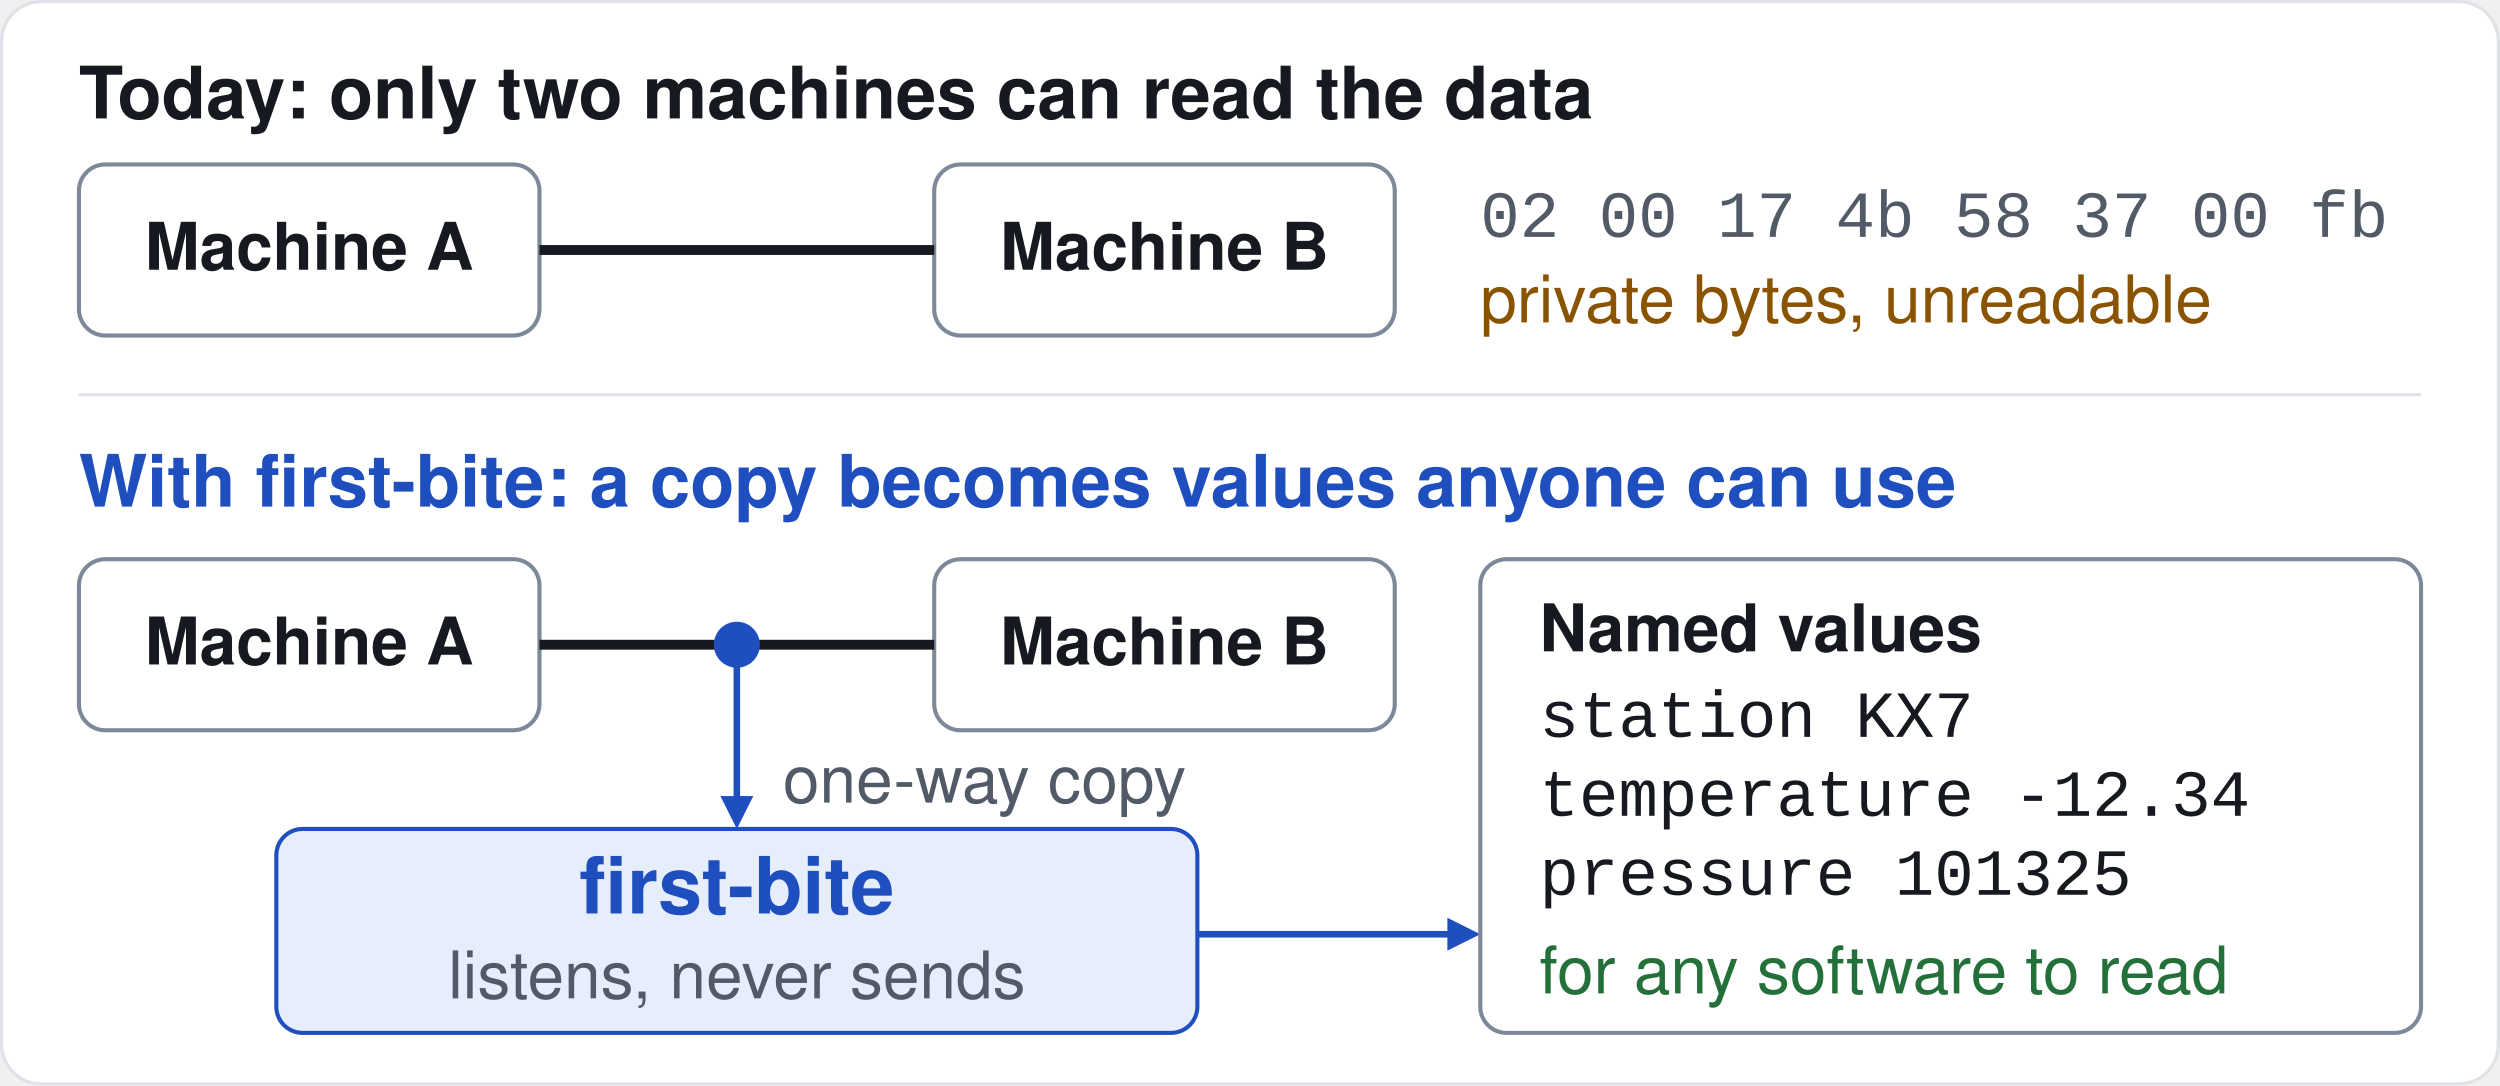
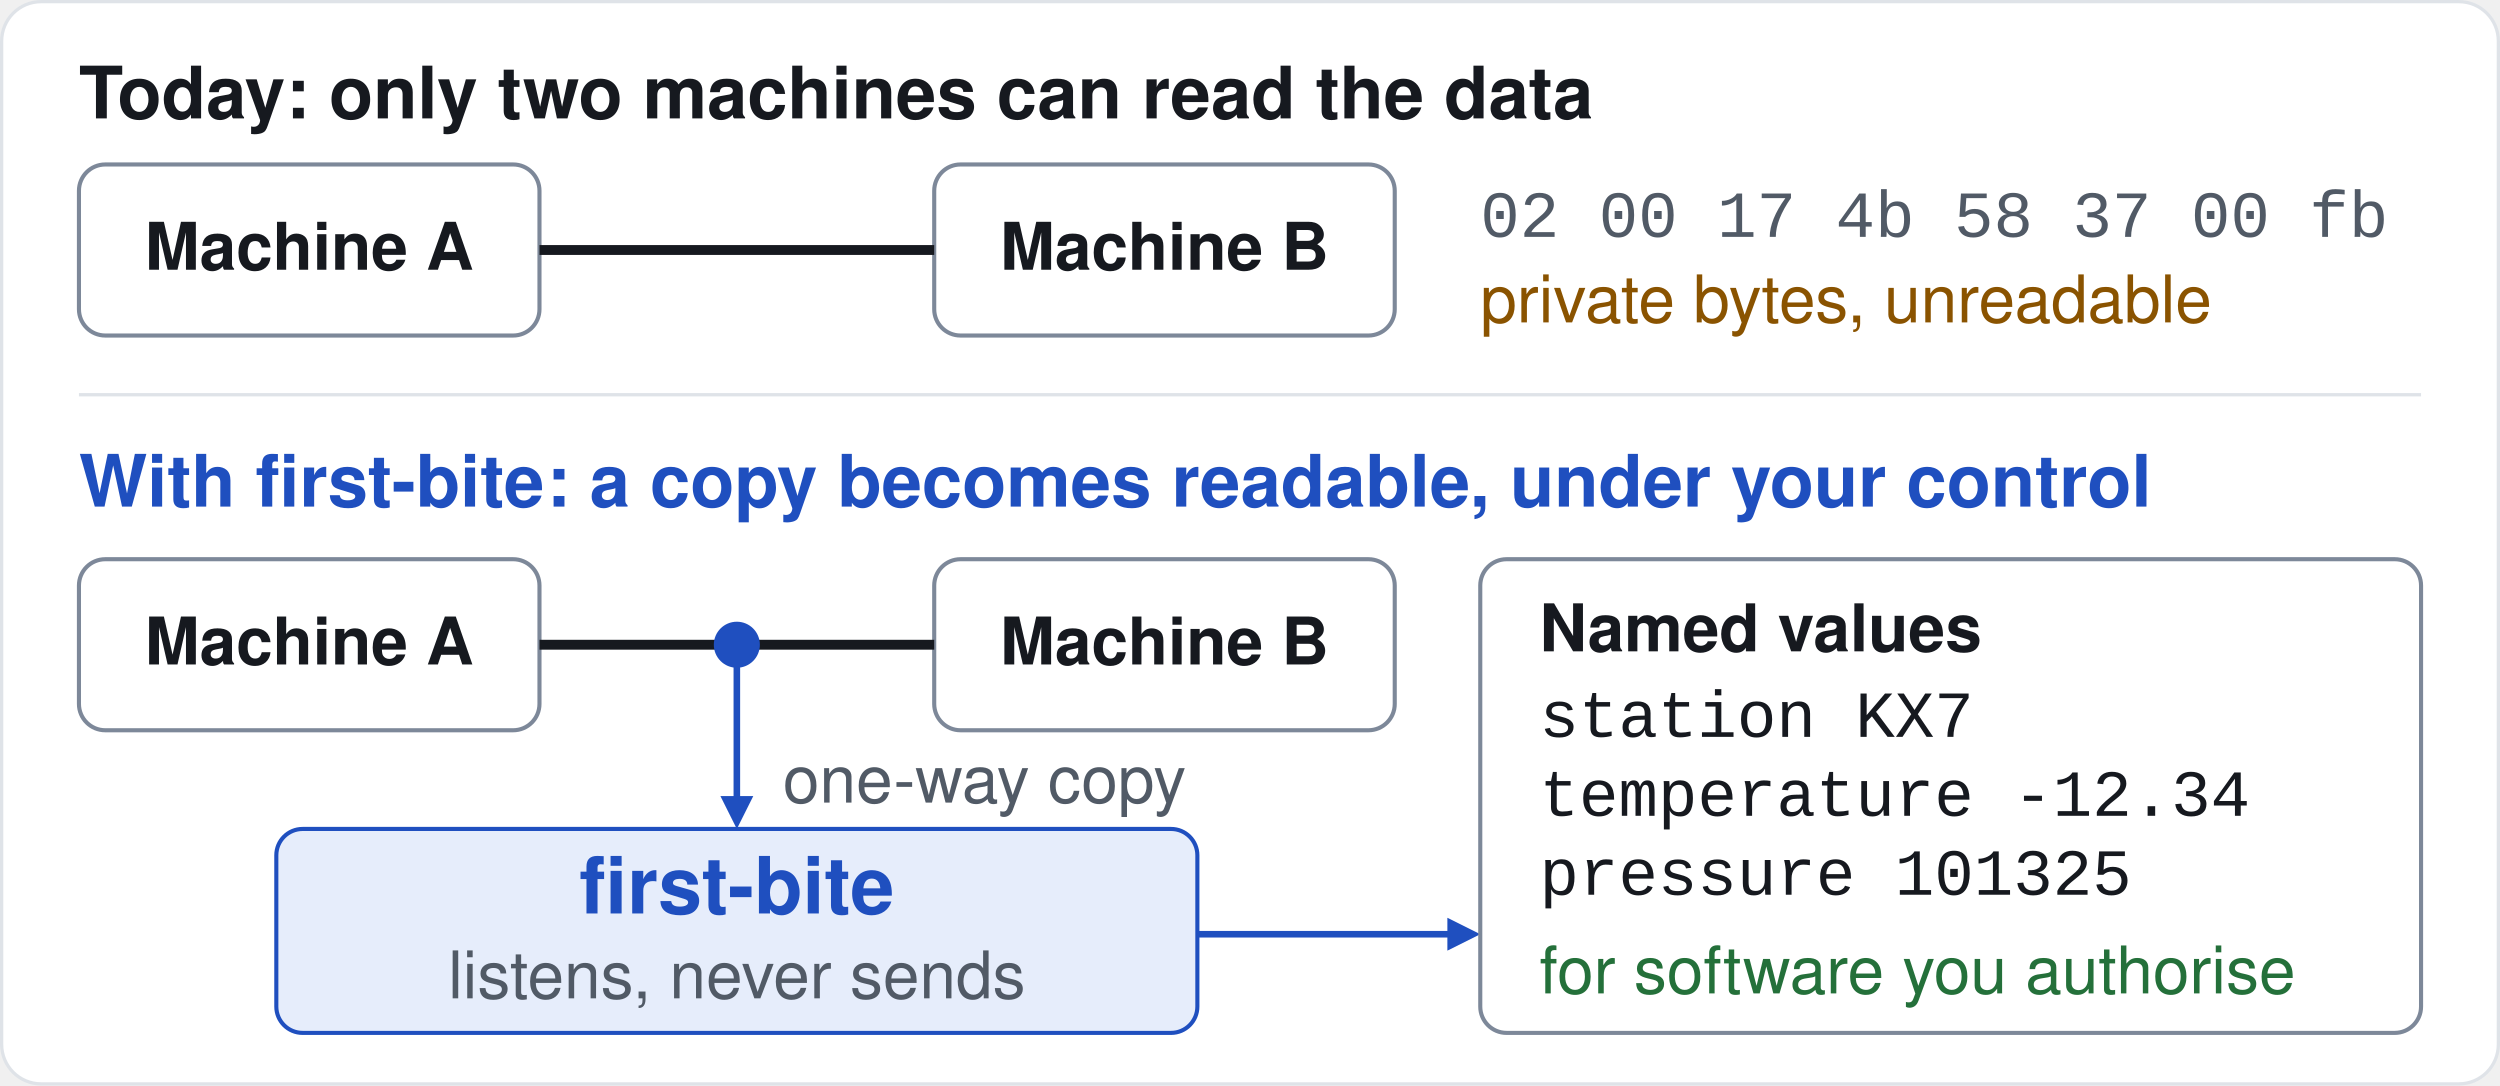
- <svg xmlns="http://www.w3.org/2000/svg" viewBox="0 0 760 330" width="760" height="330" role="img" aria-labelledby="locked-to-open-title locked-to-open-desc" aria-label="A copy of a private link becomes values anyone can use">
+ <svg xmlns="http://www.w3.org/2000/svg" viewBox="0 0 760 330" width="760" height="330" role="img" aria-labelledby="locked-to-open-title locked-to-open-desc" aria-label="A copy of a private link becomes named values, on the owner's machine">
  <style>text{font-family:"Helvetica Neue", Helvetica, Arial, "Liberation Sans", sans-serif}.m{font-family:Menlo, Consolas, "Liberation Mono", "Courier New", monospace}.t{fill:#16191f}.q{fill:#515a66}.a{fill:#1f4fbf}.g{fill:#24703a}.w{fill:#8a5300}.i{fill:#5b4bb0}.mu{fill:#5a606a}.on{fill:#ffffff}.bg{fill:#ffffff;stroke:#dfe3e8;stroke-width:1}.bx{fill:#ffffff;stroke:#7d8899;stroke-width:1.25}.bxp{fill:#f4f6f8;stroke:#dfe3e8;stroke-width:1.25}.bxa{fill:#e6edfb;stroke:#1f4fbf;stroke-width:1.25}.bxg{fill:#e3f4e7;stroke:#24703a;stroke-width:1.25}.bxw{fill:#fcefd6;stroke:#8a5300;stroke-width:1.25}.bxm{fill:#eeeeec;stroke:#5a606a;stroke-width:1.25;stroke-dasharray:2 4}.bxd{fill:#ffffff;stroke:#7d8899;stroke-width:1.25;stroke-dasharray:5 4}.ln{stroke:#7d8899;stroke-width:1.25;fill:none}.lnk{stroke:#16191f;stroke-width:3;fill:none}.lna{stroke:#1f4fbf;stroke-width:2;fill:none}.lnd{stroke:#7d8899;stroke-width:1.25;fill:none;stroke-dasharray:6 5}.lnr{stroke:#dfe3e8;stroke-width:1;fill:none}.fa{fill:#1f4fbf}.fl{fill:#7d8899}.fk{fill:#16191f}.fg{fill:#24703a}.fp{fill:#f4f6f8}.fr{fill:#dfe3e8}.f0{fill:#e6edfb}.f1{fill:#fcefd6}.f2{fill:#eeebfa}.f3{fill:#e3f4e7}.s0{stroke:#1f4fbf}.s1{stroke:#8a5300}.s2{stroke:#5b4bb0}.s3{stroke:#24703a}.c0{fill:#1f4fbf}.c1{fill:#8a5300}.c2{fill:#5b4bb0}.c3{fill:#24703a}.pp{fill:#ffffff}path,line{stroke-linejoin:round}</style>
  <rect class="bg" x="0.5" y="0.5" width="759" height="329" rx="12" />
  <text x="24" y="36" font-size="22" font-weight="700" data-role="note" class="t">Today: only two machines can read the data</text>
  <rect x="24" y="50" width="140" height="52" rx="8" class="bx" />
  <text x="94" y="82" font-size="20" font-weight="700" text-anchor="middle" class="t">Machine A</text>
  <rect x="284" y="50" width="140" height="52" rx="8" class="bx" />
  <text x="354" y="82" font-size="20" font-weight="700" text-anchor="middle" class="t">Machine B</text>
  <path d="M164 76L284 76" class="lnk" data-lint="nohead" />
  <text x="450" y="72" font-size="20" class="q m">02 00 17 4b 58 37 00 fb</text>
  <text x="450" y="98" font-size="20" class="w">private bytes, unreadable</text>
  <path d="M24 120L736 120" class="lnr" data-lint="nohead" />
-   <text x="24" y="154" font-size="22" font-weight="700" data-role="note" class="a">With first-bite: a copy becomes values anyone can use</text>
+   <text x="24" y="154" font-size="22" font-weight="700" data-role="note" class="a">With first-bite: a copy becomes readable, under your control</text>
  <rect x="24" y="170" width="140" height="52" rx="8" class="bx" />
  <text x="94" y="202" font-size="20" font-weight="700" text-anchor="middle" class="t">Machine A</text>
  <rect x="284" y="170" width="140" height="52" rx="8" class="bx" />
  <text x="354" y="202" font-size="20" font-weight="700" text-anchor="middle" class="t">Machine B</text>
  <path d="M164 196L284 196" class="lnk" data-lint="nohead" />
  <circle cx="224" cy="196" r="7" class="fa" />
  <path d="M224 196L224 243" class="lna" />
  <path d="M224 252L219 242L229 242z" class="fa" />
  <text x="238" y="244" font-size="20" class="q">one-way copy</text>
  <rect x="84" y="252" width="280" height="62" rx="8" class="bxa" />
  <text x="224" y="277.7" font-size="24" font-weight="700" text-anchor="middle" class="a">first-bite</text>
  <text x="224" y="303.5" font-size="20" text-anchor="middle" class="q">listens, never sends</text>
  <path d="M364 284L441 284" class="lna" />
  <path d="M450 284L440 289L440 279z" class="fa" />
  <rect x="450" y="170" width="286" height="144" rx="8" class="bx" />
  <text x="468" y="198" font-size="20" font-weight="700" class="t">Named values</text>
  <text x="468" y="224" font-size="20" class="t m">station KX7</text>
  <text x="468" y="248" font-size="20" class="t m">temperature -12.34</text>
  <text x="468" y="272" font-size="20" class="t m">pressure 101325</text>
-   <text x="468" y="302" font-size="20" class="g">for any software to read</text>
+   <text x="468" y="302" font-size="20" class="g">for software you authorise</text>
</svg>
